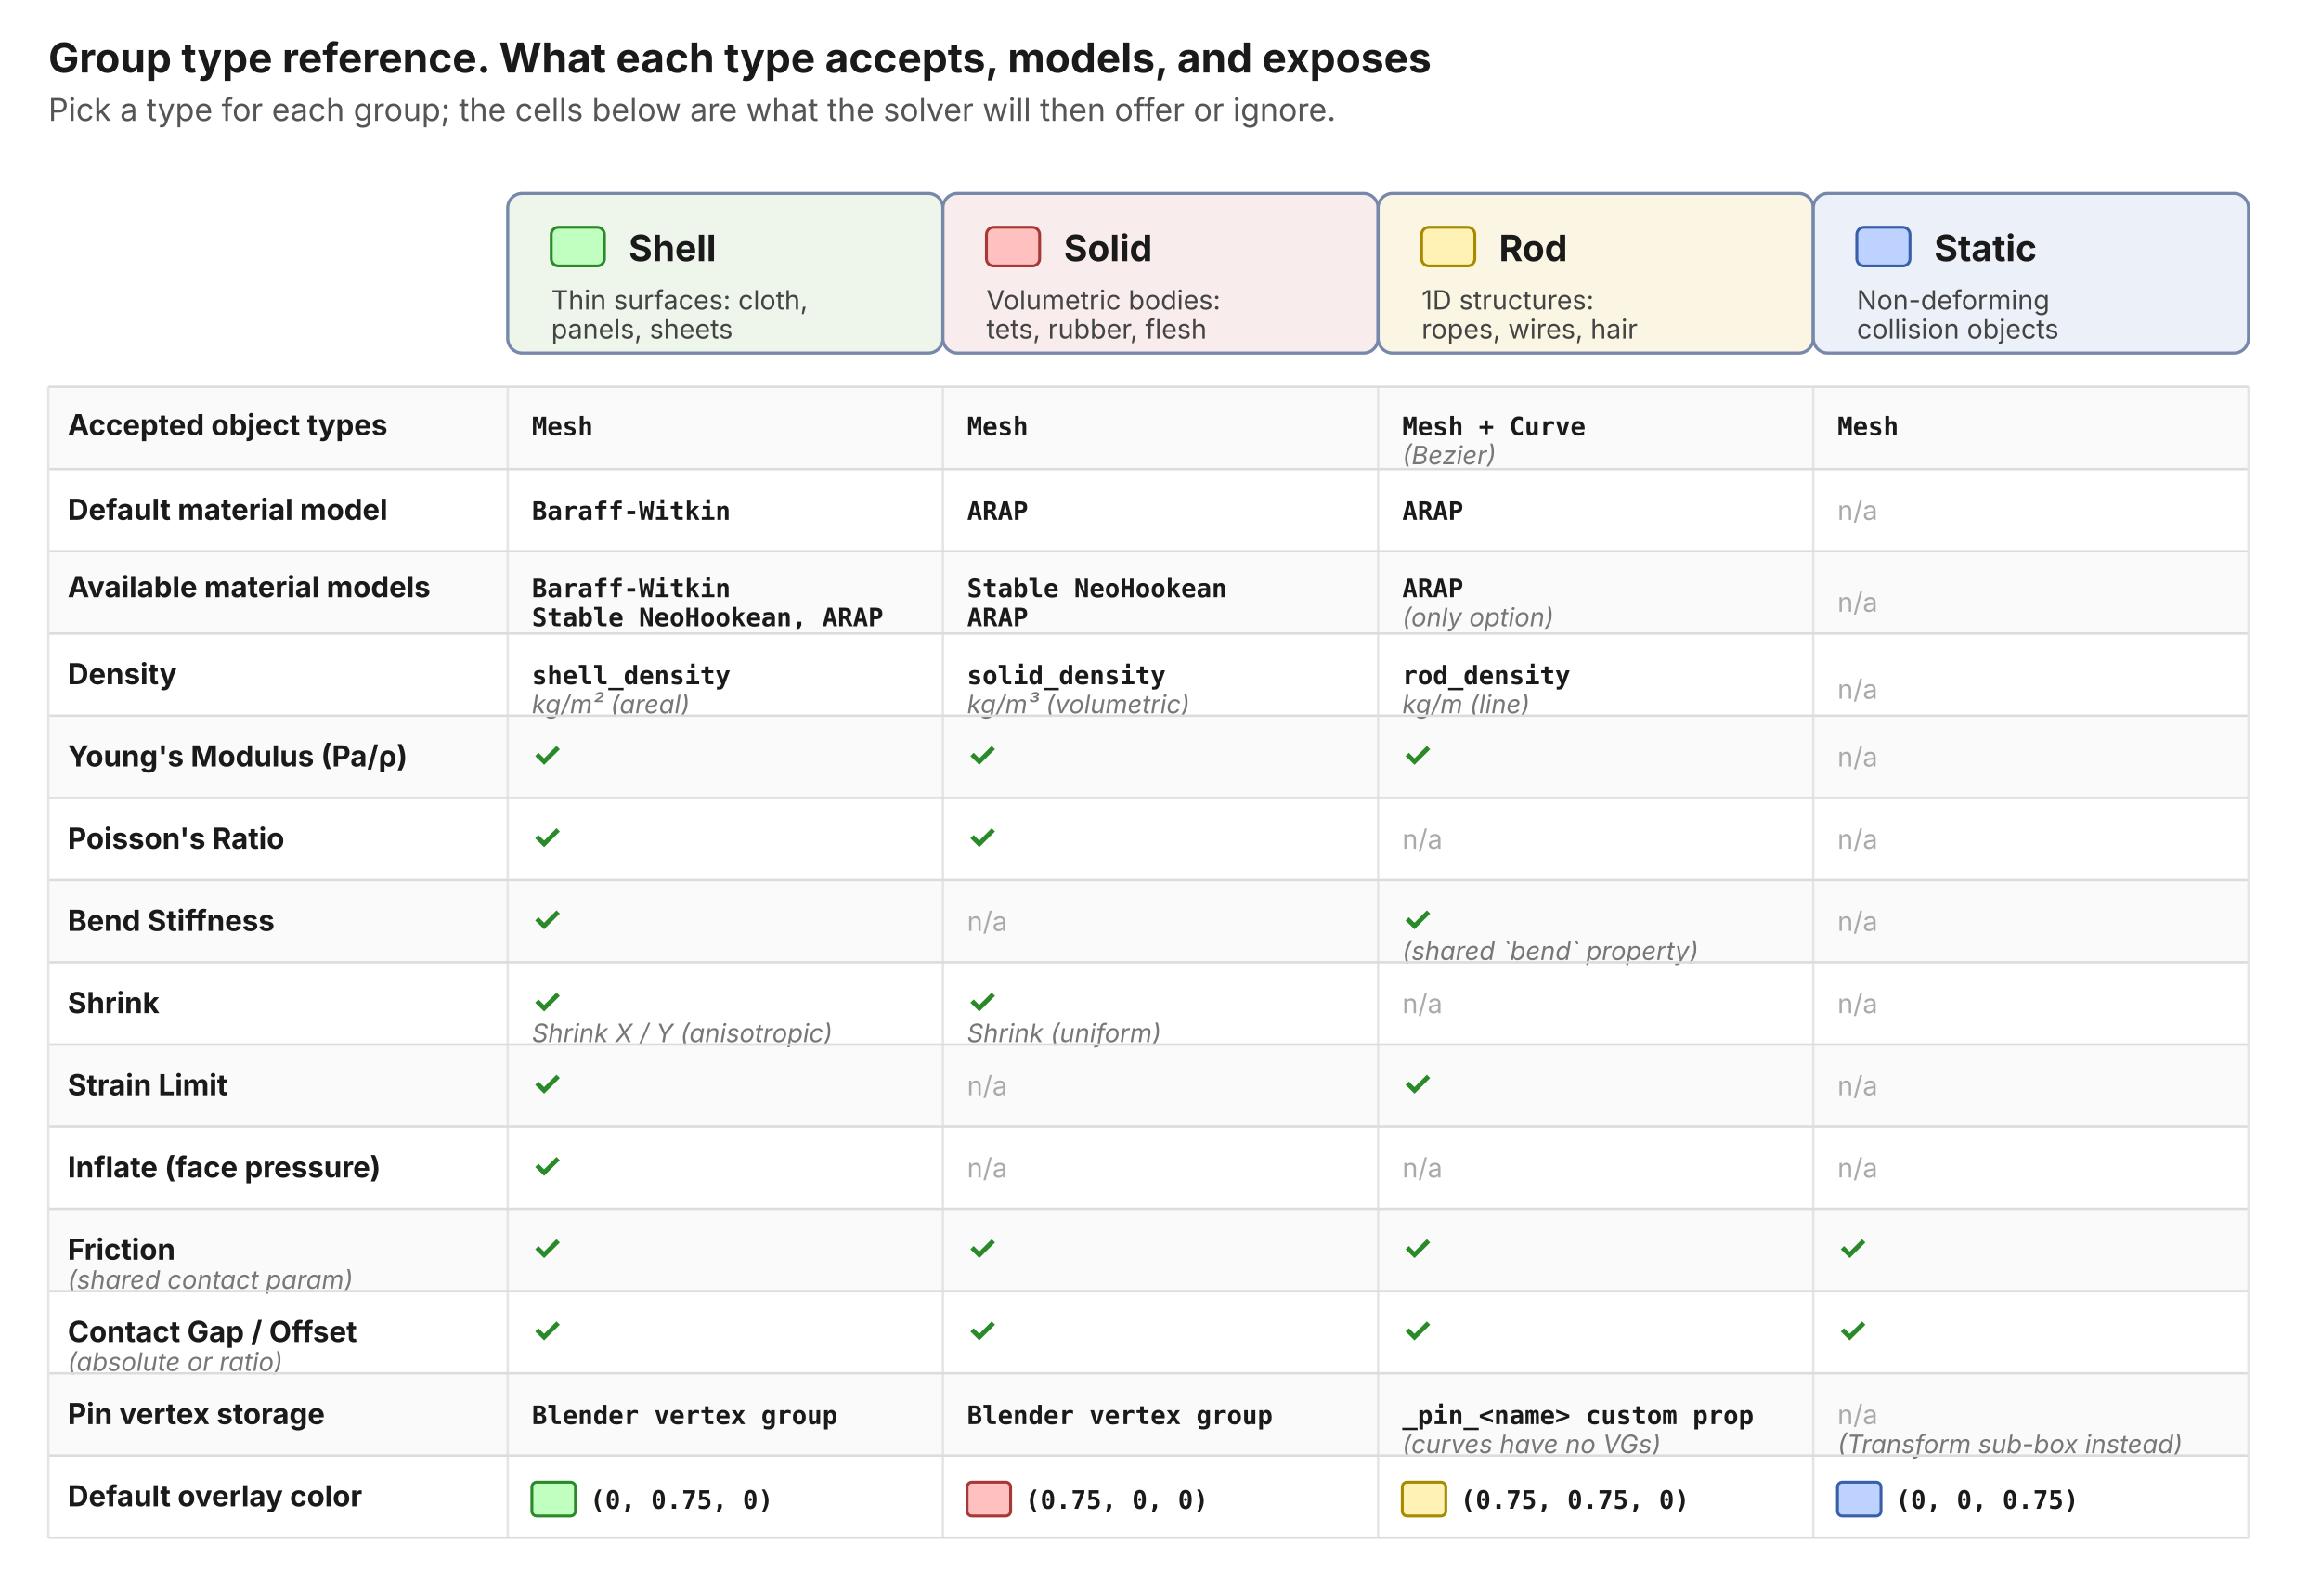
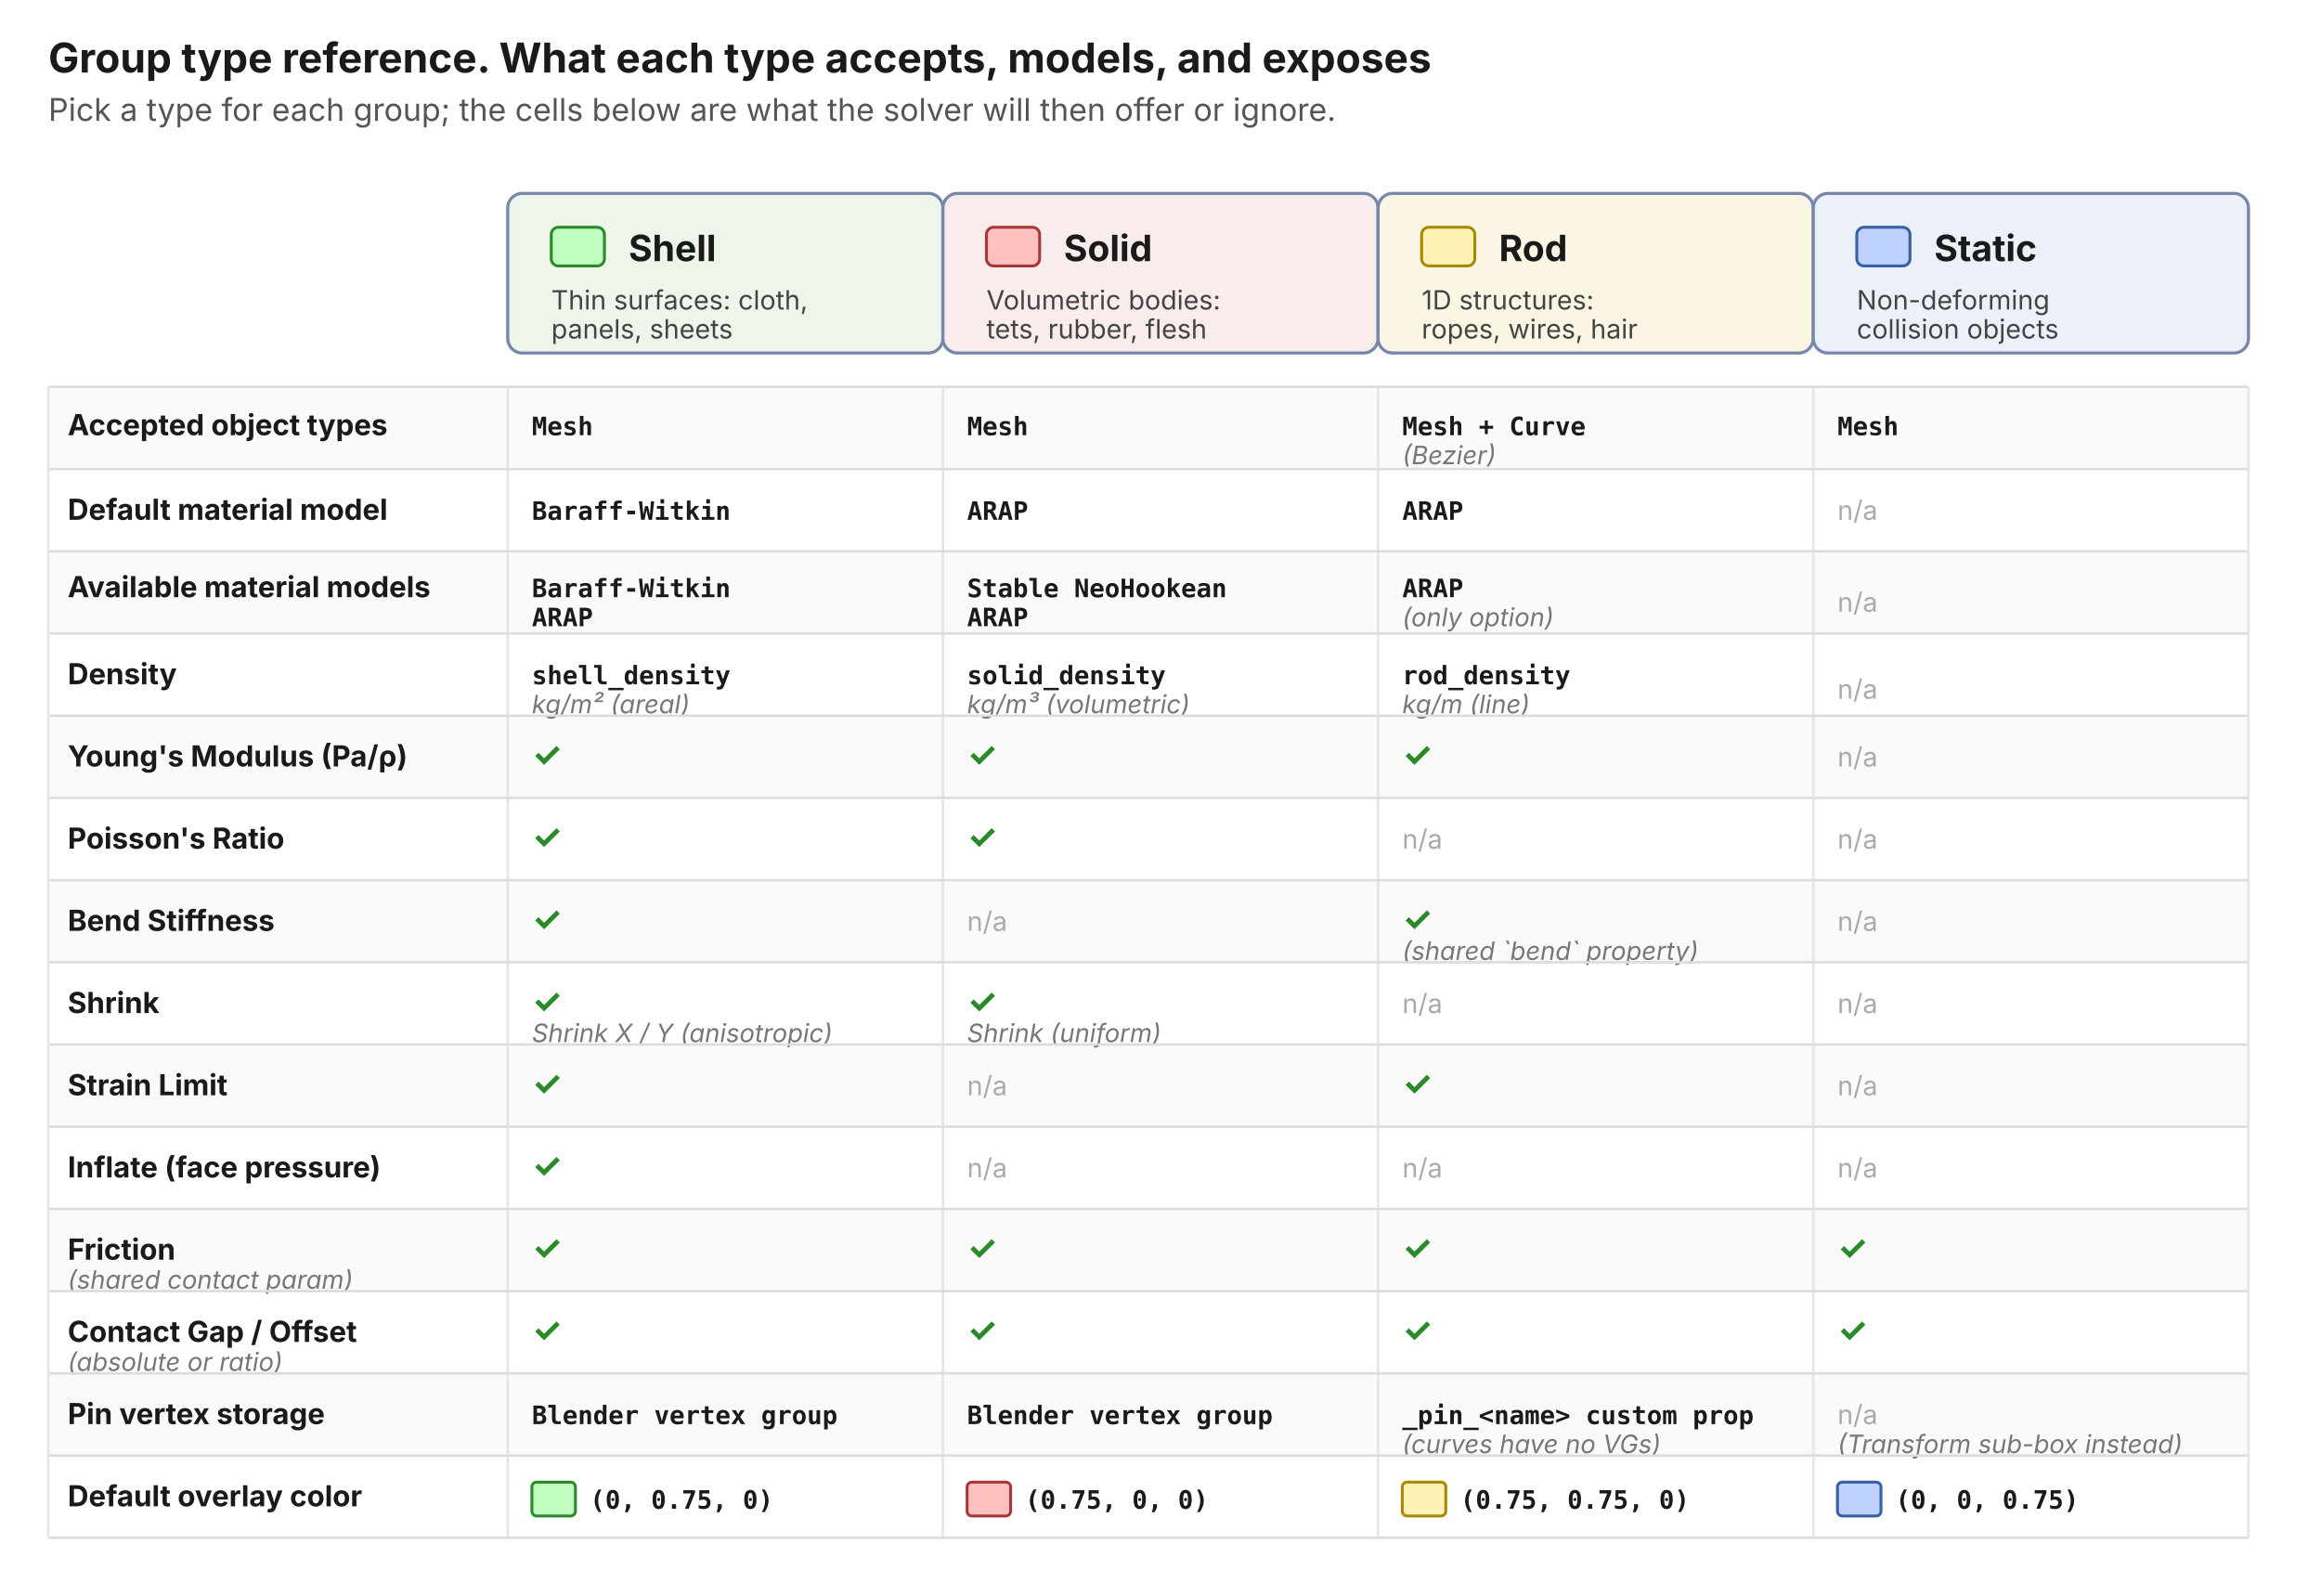
<svg xmlns="http://www.w3.org/2000/svg" viewBox="0 0 960 660" role="img" aria-label="Group type reference matrix: Shell, Solid, Rod, and Static columns showing accepted object types, material models, relevant material parameters, pin storage, and default overlay color for each type">
  <defs>
    <pattern id="stripe-shell" patternUnits="userSpaceOnUse" width="4" height="4">
      <rect width="4" height="4" fill="#f6fbf4" />
    </pattern>
  </defs>
  <style>
    .title       { font: 700 17px -apple-system, BlinkMacSystemFont, "Segoe UI", sans-serif; fill: #1a1a1a; }
    .sub         { font: 13px -apple-system, sans-serif; fill: #555; }

    .row-lbl     { font: 700 12px -apple-system, sans-serif; fill: #1a1a1a; }
    .row-sub     { font: italic 10.5px -apple-system, sans-serif; fill: #777; }

    .col-hdr-box { stroke: #7788aa; stroke-width: 1.3; }
    .col-hdr     { font: 700 15px -apple-system, sans-serif; fill: #1a1a1a; }
    .col-sub     { font: 11px -apple-system, sans-serif; fill: #444; }

    .cell        { font: 11px -apple-system, sans-serif; fill: #1a1a1a; }
    .cell-mono   { font: 600 10.5px "Menlo", "Consolas", monospace; fill: #1a1a1a; }
    .cell-muted  { font: 11px -apple-system, sans-serif; fill: #aaa; }
    .check       { font: 700 14px -apple-system, sans-serif; fill: #2a8a2a; }

    .grid-h      { stroke: #dcdcdc; stroke-width: 1; }
    .grid-v      { stroke: #e5e5e5; stroke-width: 1; }
    .band        { fill: #fafafa; }

    .sw-shell    { fill: rgb(192, 255, 192); stroke: #2a8a2a; stroke-width: 1.2; }
    .sw-solid    { fill: rgb(255, 192, 192); stroke: #a83838; stroke-width: 1.2; }
    .sw-rod      { fill: rgb(255, 242, 180); stroke: #a88a00; stroke-width: 1.2; }
    .sw-static   { fill: rgb(190, 210, 255); stroke: #3860a8; stroke-width: 1.2; }

    .hdr-shell   { fill: #eef6eb; }
    .hdr-solid   { fill: #f8ecec; }
    .hdr-rod     { fill: #fbf6e4; }
    .hdr-static  { fill: #ecf0f8; }
  </style>
  <text x="20" y="30" class="title">Group type reference. What each type accepts, models, and exposes</text>
  <text x="20" y="50" class="sub">Pick a type for each group; the cells below are what the solver will then offer or ignore.</text>
  <rect x="210" y="80" width="180" height="66" class="hdr-shell col-hdr-box" rx="6" />
  <rect x="390" y="80" width="180" height="66" class="hdr-solid col-hdr-box" rx="6" />
  <rect x="570" y="80" width="180" height="66" class="hdr-rod col-hdr-box" rx="6" />
  <rect x="750" y="80" width="180" height="66" class="hdr-static col-hdr-box" rx="6" />
  <rect x="228" y="94" width="22" height="16" rx="3" class="sw-shell" />
  <text x="260" y="108" class="col-hdr">Shell</text>
  <text x="228" y="128" class="col-sub">Thin surfaces: cloth,</text>
  <text x="228" y="140" class="col-sub">panels, sheets</text>
  <rect x="408" y="94" width="22" height="16" rx="3" class="sw-solid" />
  <text x="440" y="108" class="col-hdr">Solid</text>
  <text x="408" y="128" class="col-sub">Volumetric bodies:</text>
  <text x="408" y="140" class="col-sub">tets, rubber, flesh</text>
  <rect x="588" y="94" width="22" height="16" rx="3" class="sw-rod" />
  <text x="620" y="108" class="col-hdr">Rod</text>
  <text x="588" y="128" class="col-sub">1D structures:</text>
  <text x="588" y="140" class="col-sub">ropes, wires, hair</text>
  <rect x="768" y="94" width="22" height="16" rx="3" class="sw-static" />
  <text x="800" y="108" class="col-hdr">Static</text>
  <text x="768" y="128" class="col-sub">Non-deforming</text>
  <text x="768" y="140" class="col-sub">collision objects</text>
  <rect x="20" y="160" width="910" height="34" class="band" />
  <rect x="20" y="228" width="910" height="34" class="band" />
  <rect x="20" y="296" width="910" height="34" class="band" />
  <rect x="20" y="364" width="910" height="34" class="band" />
  <rect x="20" y="432" width="910" height="34" class="band" />
  <rect x="20" y="500" width="910" height="34" class="band" />
  <rect x="20" y="568" width="910" height="34" class="band" />
  <line x1="210" y1="160" x2="210" y2="636" class="grid-v" />
  <line x1="390" y1="160" x2="390" y2="636" class="grid-v" />
  <line x1="570" y1="160" x2="570" y2="636" class="grid-v" />
  <line x1="750" y1="160" x2="750" y2="636" class="grid-v" />
  <text x="28" y="180" class="row-lbl">Accepted object types</text>
  <text x="220" y="180" class="cell-mono">Mesh</text>
  <text x="400" y="180" class="cell-mono">Mesh</text>
  <text x="580" y="180" class="cell-mono">Mesh + Curve</text>
  <text x="580" y="192" class="row-sub">(Bezier)</text>
  <text x="760" y="180" class="cell-mono">Mesh</text>
  <line x1="20" y1="194" x2="930" y2="194" class="grid-h" />
  <text x="28" y="215" class="row-lbl">Default material model</text>
  <text x="220" y="215" class="cell-mono">Baraff-Witkin</text>
  <text x="400" y="215" class="cell-mono">ARAP</text>
  <text x="580" y="215" class="cell-mono">ARAP</text>
  <text x="760" y="215" class="cell-muted">n/a</text>
  <line x1="20" y1="228" x2="930" y2="228" class="grid-h" />
  <text x="28" y="247" class="row-lbl">Available material models</text>
  <text x="220" y="247" class="cell-mono">Baraff-Witkin</text>
-   <text x="220" y="259" class="cell-mono">Stable NeoHookean, ARAP</text>
+   <text x="220" y="259" class="cell-mono">ARAP</text>
  <text x="400" y="247" class="cell-mono">Stable NeoHookean</text>
  <text x="400" y="259" class="cell-mono">ARAP</text>
  <text x="580" y="247" class="cell-mono">ARAP</text>
  <text x="580" y="259" class="row-sub">(only option)</text>
  <text x="760" y="253" class="cell-muted">n/a</text>
  <line x1="20" y1="262" x2="930" y2="262" class="grid-h" />
  <text x="28" y="283" class="row-lbl">Density</text>
  <text x="220" y="283" class="cell-mono">shell_density</text>
  <text x="220" y="295" class="row-sub">kg/m² (areal)</text>
  <text x="400" y="283" class="cell-mono">solid_density</text>
  <text x="400" y="295" class="row-sub">kg/m³ (volumetric)</text>
  <text x="580" y="283" class="cell-mono">rod_density</text>
  <text x="580" y="295" class="row-sub">kg/m (line)</text>
  <text x="760" y="289" class="cell-muted">n/a</text>
  <line x1="20" y1="296" x2="930" y2="296" class="grid-h" />
  <text x="28" y="317" class="row-lbl">Young's Modulus (Pa/ρ)</text>
  <text x="220" y="317" class="check">✓</text>
  <text x="400" y="317" class="check">✓</text>
  <text x="580" y="317" class="check">✓</text>
  <text x="760" y="317" class="cell-muted">n/a</text>
  <line x1="20" y1="330" x2="930" y2="330" class="grid-h" />
  <text x="28" y="351" class="row-lbl">Poisson's Ratio</text>
  <text x="220" y="351" class="check">✓</text>
  <text x="400" y="351" class="check">✓</text>
  <text x="580" y="351" class="cell-muted">n/a</text>
  <text x="760" y="351" class="cell-muted">n/a</text>
  <line x1="20" y1="364" x2="930" y2="364" class="grid-h" />
  <text x="28" y="385" class="row-lbl">Bend Stiffness</text>
  <text x="220" y="385" class="check">✓</text>
  <text x="400" y="385" class="cell-muted">n/a</text>
  <text x="580" y="385" class="check">✓</text>
  <text x="580" y="397" class="row-sub">(shared `bend` property)</text>
  <text x="760" y="385" class="cell-muted">n/a</text>
  <line x1="20" y1="398" x2="930" y2="398" class="grid-h" />
  <text x="28" y="419" class="row-lbl">Shrink</text>
  <text x="220" y="419" class="check">✓</text>
  <text x="220" y="431" class="row-sub">Shrink X / Y (anisotropic)</text>
  <text x="400" y="419" class="check">✓</text>
  <text x="400" y="431" class="row-sub">Shrink (uniform)</text>
  <text x="580" y="419" class="cell-muted">n/a</text>
  <text x="760" y="419" class="cell-muted">n/a</text>
  <line x1="20" y1="432" x2="930" y2="432" class="grid-h" />
  <text x="28" y="453" class="row-lbl">Strain Limit</text>
  <text x="220" y="453" class="check">✓</text>
  <text x="400" y="453" class="cell-muted">n/a</text>
  <text x="580" y="453" class="check">✓</text>
  <text x="760" y="453" class="cell-muted">n/a</text>
  <line x1="20" y1="466" x2="930" y2="466" class="grid-h" />
  <text x="28" y="487" class="row-lbl">Inflate (face pressure)</text>
  <text x="220" y="487" class="check">✓</text>
  <text x="400" y="487" class="cell-muted">n/a</text>
  <text x="580" y="487" class="cell-muted">n/a</text>
  <text x="760" y="487" class="cell-muted">n/a</text>
  <line x1="20" y1="500" x2="930" y2="500" class="grid-h" />
  <text x="28" y="521" class="row-lbl">Friction</text>
  <text x="28" y="533" class="row-sub">(shared contact param)</text>
  <text x="220" y="521" class="check">✓</text>
  <text x="400" y="521" class="check">✓</text>
  <text x="580" y="521" class="check">✓</text>
  <text x="760" y="521" class="check">✓</text>
  <line x1="20" y1="534" x2="930" y2="534" class="grid-h" />
  <text x="28" y="555" class="row-lbl">Contact Gap / Offset</text>
  <text x="28" y="567" class="row-sub">(absolute or ratio)</text>
  <text x="220" y="555" class="check">✓</text>
  <text x="400" y="555" class="check">✓</text>
  <text x="580" y="555" class="check">✓</text>
  <text x="760" y="555" class="check">✓</text>
  <line x1="20" y1="568" x2="930" y2="568" class="grid-h" />
  <text x="28" y="589" class="row-lbl">Pin vertex storage</text>
  <text x="220" y="589" class="cell-mono">Blender vertex group</text>
  <text x="400" y="589" class="cell-mono">Blender vertex group</text>
  <text x="580" y="589" class="cell-mono">_pin_&lt;name&gt; custom prop</text>
  <text x="580" y="601" class="row-sub">(curves have no VGs)</text>
  <text x="760" y="589" class="cell-muted">n/a</text>
  <text x="760" y="601" class="row-sub">(Transform sub-box instead)</text>
  <line x1="20" y1="602" x2="930" y2="602" class="grid-h" />
  <text x="28" y="623" class="row-lbl">Default overlay color</text>
  <rect x="220" y="613" width="18" height="14" rx="2" class="sw-shell" />
  <text x="244" y="624" class="cell-mono">(0, 0.75, 0)</text>
  <rect x="400" y="613" width="18" height="14" rx="2" class="sw-solid" />
  <text x="424" y="624" class="cell-mono">(0.75, 0, 0)</text>
  <rect x="580" y="613" width="18" height="14" rx="2" class="sw-rod" />
  <text x="604" y="624" class="cell-mono">(0.75, 0.75, 0)</text>
  <rect x="760" y="613" width="18" height="14" rx="2" class="sw-static" />
  <text x="784" y="624" class="cell-mono">(0, 0, 0.75)</text>
  <line x1="20" y1="636" x2="930" y2="636" class="grid-h" />
  <line x1="20" y1="160" x2="930" y2="160" class="grid-h" />
  <line x1="20" y1="160" x2="20" y2="636" class="grid-v" />
  <line x1="930" y1="160" x2="930" y2="636" class="grid-v" />
</svg>
